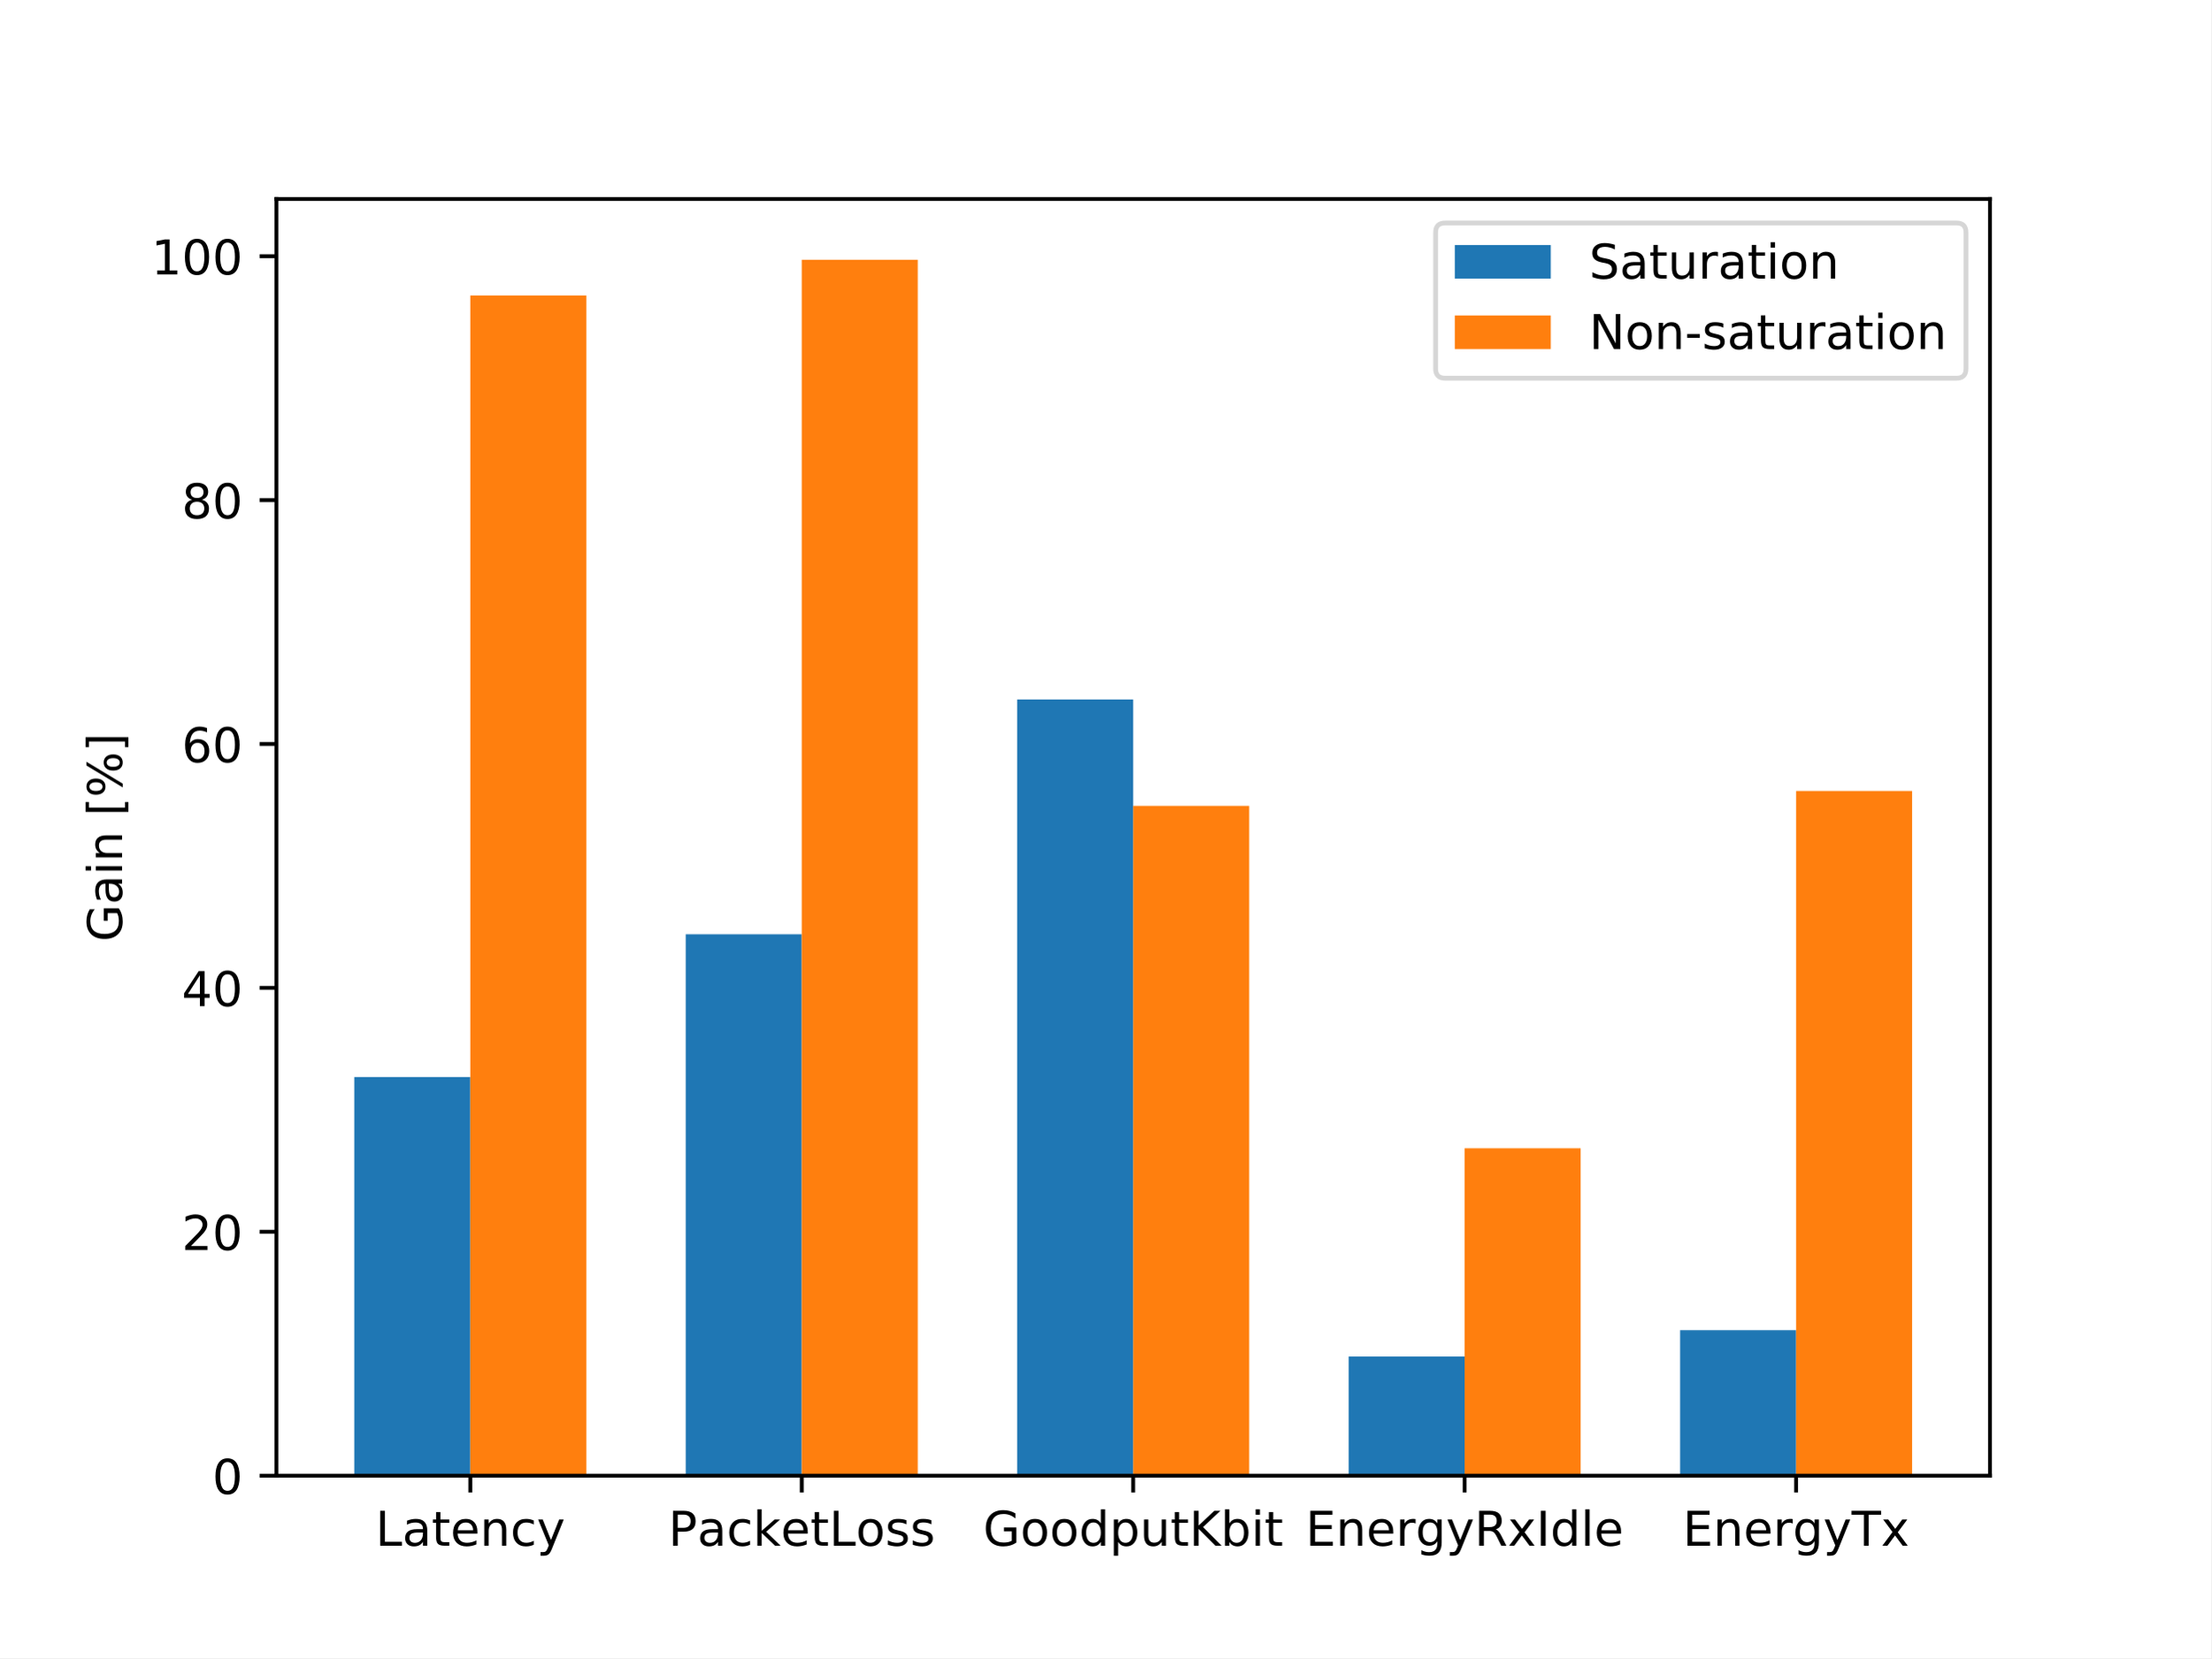
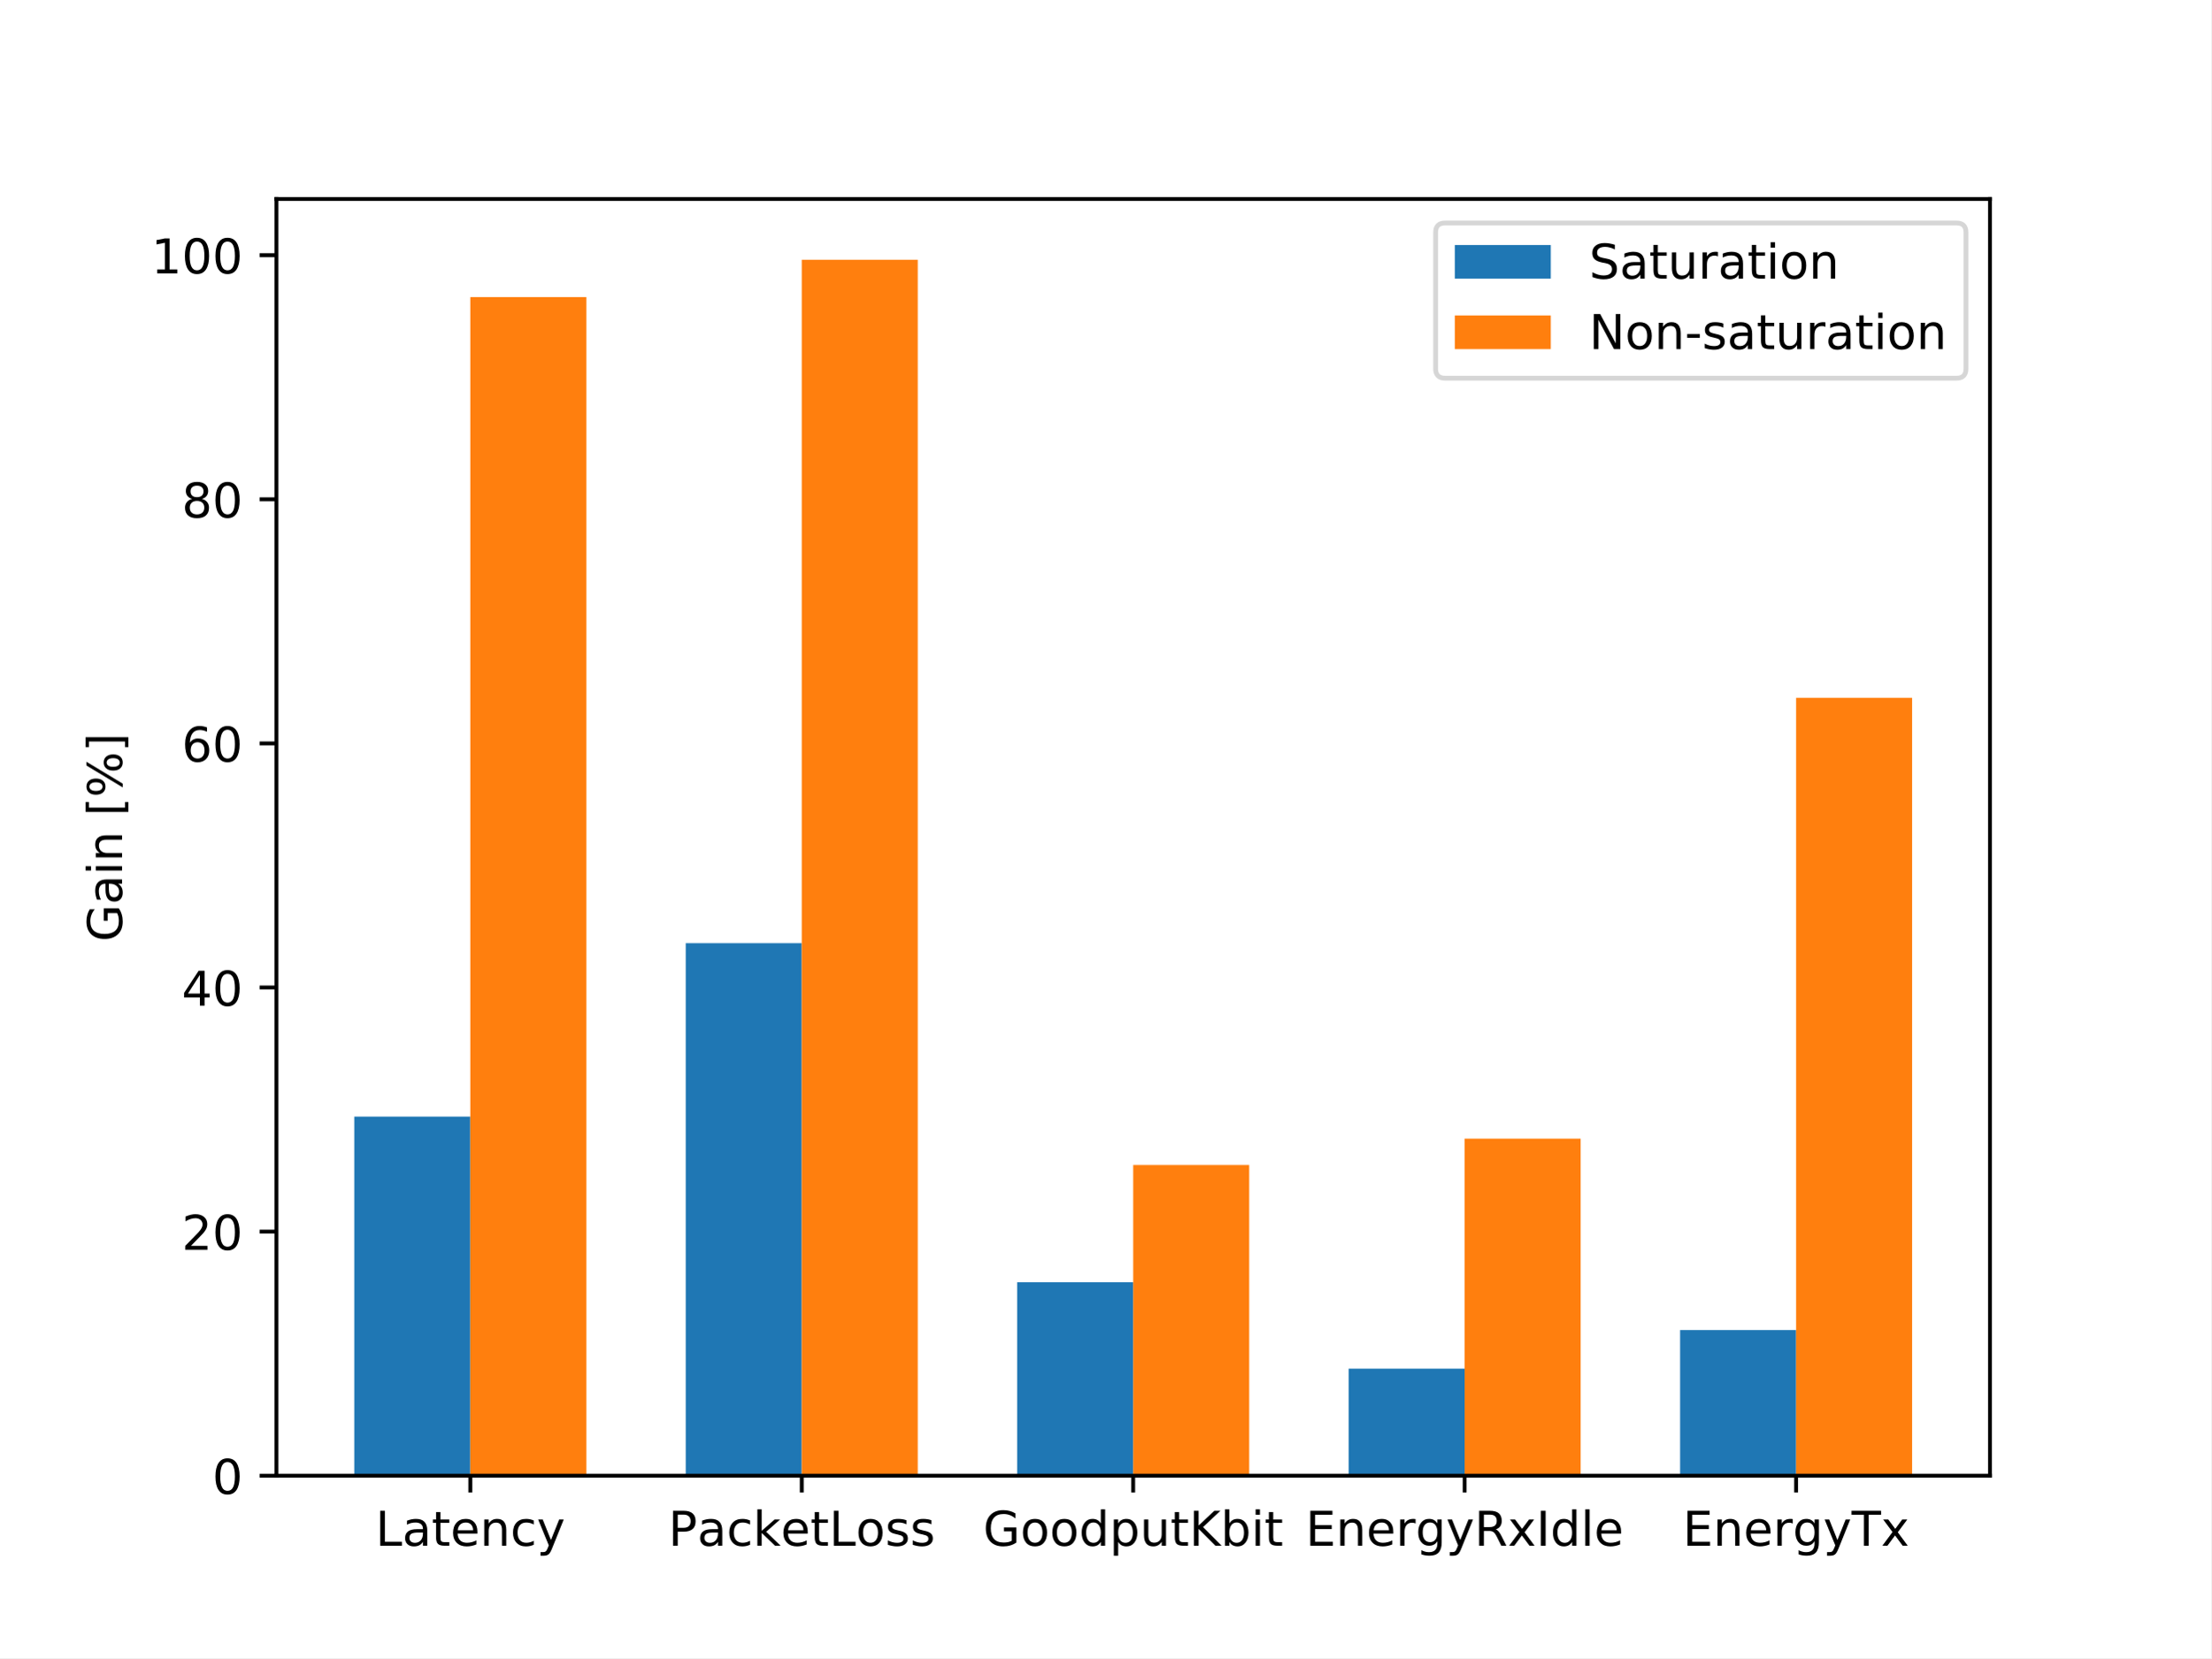
<svg xmlns="http://www.w3.org/2000/svg" xmlns:xlink="http://www.w3.org/1999/xlink" height="345.6pt" version="1.1" viewBox="0 0 460.8 345.6" width="460.8pt">
  <defs>
    <style type="text/css">
*{stroke-linecap:butt;stroke-linejoin:round;}
  </style>
  </defs>
  <g id="figure_1">
    <g id="patch_1">
      <path d="M 0 345.6  L 460.8 345.6  L 460.8 0  L 0 0  z " style="fill:#ffffff;" />
    </g>
    <g id="axes_1">
      <g id="patch_2">
        <path d="M 57.6 307.584  L 414.72 307.584  L 414.72 41.472  L 57.6 41.472  z " style="fill:#ffffff;" />
      </g>
      <g id="patch_3">
-         <path clip-path="url(#p1dc8659588)" d="M 73.833 307.584  L 98.009 307.584  L 98.009 224.507  L 73.833 224.507  z " style="fill:#1f77b4;" />
+         <path clip-path="url(#p547102bf6e)" d="M 73.833 307.584  L 98.009 307.584  L 98.009 232.735  L 73.833 232.735  z " style="fill:#1f77b4;" />
      </g>
      <g id="patch_4">
-         <path clip-path="url(#p1dc8659588)" d="M 142.908 307.584  L 167.085 307.584  L 167.085 194.732  L 142.908 194.732  z " style="fill:#1f77b4;" />
+         <path clip-path="url(#p547102bf6e)" d="M 142.908 307.584  L 167.085 307.584  L 167.085 196.586  L 142.908 196.586  z " style="fill:#1f77b4;" />
      </g>
      <g id="patch_5">
-         <path clip-path="url(#p1dc8659588)" d="M 211.984 307.584  L 236.16 307.584  L 236.16 145.801  L 211.984 145.801  z " style="fill:#1f77b4;" />
+         <path clip-path="url(#p547102bf6e)" d="M 211.984 307.584  L 236.16 307.584  L 236.16 267.262  L 211.984 267.262  z " style="fill:#1f77b4;" />
      </g>
      <g id="patch_6">
-         <path clip-path="url(#p1dc8659588)" d="M 281.059 307.584  L 305.235 307.584  L 305.235 282.751  L 281.059 282.751  z " style="fill:#1f77b4;" />
+         <path clip-path="url(#p547102bf6e)" d="M 281.059 307.584  L 305.235 307.584  L 305.235 285.266  L 281.059 285.266  z " style="fill:#1f77b4;" />
      </g>
      <g id="patch_7">
-         <path clip-path="url(#p1dc8659588)" d="M 350.134 307.584  L 374.311 307.584  L 374.311 277.25  L 350.134 277.25  z " style="fill:#1f77b4;" />
+         <path clip-path="url(#p547102bf6e)" d="M 350.134 307.584  L 374.311 307.584  L 374.311 277.225  L 350.134 277.225  z " style="fill:#1f77b4;" />
      </g>
      <g id="patch_8">
-         <path clip-path="url(#p1dc8659588)" d="M 98.009 307.584  L 122.186 307.584  L 122.186 61.588  L 98.009 61.588  z " style="fill:#ff7f0e;" />
+         <path clip-path="url(#p547102bf6e)" d="M 98.009 307.584  L 122.186 307.584  L 122.186 61.915  L 98.009 61.915  z " style="fill:#ff7f0e;" />
      </g>
      <g id="patch_9">
-         <path clip-path="url(#p1dc8659588)" d="M 167.085 307.584  L 191.261 307.584  L 191.261 54.144  L 167.085 54.144  z " style="fill:#ff7f0e;" />
+         <path clip-path="url(#p547102bf6e)" d="M 167.085 307.584  L 191.261 307.584  L 191.261 54.144  L 167.085 54.144  z " style="fill:#ff7f0e;" />
      </g>
      <g id="patch_10">
-         <path clip-path="url(#p1dc8659588)" d="M 236.16 307.584  L 260.336 307.584  L 260.336 167.975  L 236.16 167.975  z " style="fill:#ff7f0e;" />
+         <path clip-path="url(#p547102bf6e)" d="M 236.16 307.584  L 260.336 307.584  L 260.336 242.823  L 236.16 242.823  z " style="fill:#ff7f0e;" />
      </g>
      <g id="patch_11">
-         <path clip-path="url(#p1dc8659588)" d="M 305.235 307.584  L 329.412 307.584  L 329.412 239.332  L 305.235 239.332  z " style="fill:#ff7f0e;" />
+         <path clip-path="url(#p547102bf6e)" d="M 305.235 307.584  L 329.412 307.584  L 329.412 237.33  L 305.235 237.33  z " style="fill:#ff7f0e;" />
      </g>
      <g id="patch_12">
-         <path clip-path="url(#p1dc8659588)" d="M 374.311 307.584  L 398.487 307.584  L 398.487 164.862  L 374.311 164.862  z " style="fill:#ff7f0e;" />
+         <path clip-path="url(#p547102bf6e)" d="M 374.311 307.584  L 398.487 307.584  L 398.487 145.459  L 374.311 145.459  z " style="fill:#ff7f0e;" />
      </g>
      <g id="matplotlib.axis_1">
        <g id="xtick_1">
          <g id="line2d_1">
            <defs>
-               <path d="M 0 0  L 0 3.5  " id="mc14fb86639" style="stroke:#000000;stroke-width:0.8;" />
-             </defs>
-             <g>
-               <use style="stroke:#000000;stroke-width:0.8;" x="98.009" xlink:href="#mc14fb86639" y="307.584" />
+               <path d="M 0 0  L 0 3.5  " id="mac95b44553" style="stroke:#000000;stroke-width:0.8;" />
+             </defs>
+             <g>
+               <use style="stroke:#000000;stroke-width:0.8;" x="98.009" xlink:href="#mac95b44553" y="307.584" />
            </g>
          </g>
          <g id="text_1">
            <defs>
              <path d="M 9.812 72.906  L 19.672 72.906  L 19.672 8.297  L 55.172 8.297  L 55.172 0  L 9.812 0  z " id="DejaVuSans-76" />
              <path d="M 34.281 27.484  Q 23.391 27.484 19.188 25  Q 14.984 22.516 14.984 16.5  Q 14.984 11.719 18.141 8.906  Q 21.297 6.109 26.703 6.109  Q 34.188 6.109 38.703 11.406  Q 43.219 16.703 43.219 25.484  L 43.219 27.484  z M 52.203 31.203  L 52.203 0  L 43.219 0  L 43.219 8.297  Q 40.141 3.328 35.547 0.953  Q 30.953 -1.422 24.312 -1.422  Q 15.922 -1.422 10.953 3.297  Q 6 8.016 6 15.922  Q 6 25.141 12.172 29.828  Q 18.359 34.516 30.609 34.516  L 43.219 34.516  L 43.219 35.406  Q 43.219 41.609 39.141 45  Q 35.062 48.391 27.688 48.391  Q 23 48.391 18.547 47.266  Q 14.109 46.141 10.016 43.891  L 10.016 52.203  Q 14.938 54.109 19.578 55.047  Q 24.219 56 28.609 56  Q 40.484 56 46.344 49.844  Q 52.203 43.703 52.203 31.203  z " id="DejaVuSans-97" />
              <path d="M 18.312 70.219  L 18.312 54.688  L 36.812 54.688  L 36.812 47.703  L 18.312 47.703  L 18.312 18.016  Q 18.312 11.328 20.141 9.422  Q 21.969 7.516 27.594 7.516  L 36.812 7.516  L 36.812 0  L 27.594 0  Q 17.188 0 13.234 3.875  Q 9.281 7.766 9.281 18.016  L 9.281 47.703  L 2.688 47.703  L 2.688 54.688  L 9.281 54.688  L 9.281 70.219  z " id="DejaVuSans-116" />
              <path d="M 56.203 29.594  L 56.203 25.203  L 14.891 25.203  Q 15.484 15.922 20.484 11.062  Q 25.484 6.203 34.422 6.203  Q 39.594 6.203 44.453 7.469  Q 49.312 8.734 54.109 11.281  L 54.109 2.781  Q 49.266 0.734 44.188 -0.344  Q 39.109 -1.422 33.891 -1.422  Q 20.797 -1.422 13.156 6.188  Q 5.516 13.812 5.516 26.812  Q 5.516 40.234 12.766 48.109  Q 20.016 56 32.328 56  Q 43.359 56 49.781 48.891  Q 56.203 41.797 56.203 29.594  z M 47.219 32.234  Q 47.125 39.594 43.094 43.984  Q 39.062 48.391 32.422 48.391  Q 24.906 48.391 20.391 44.141  Q 15.875 39.891 15.188 32.172  z " id="DejaVuSans-101" />
              <path d="M 54.891 33.016  L 54.891 0  L 45.906 0  L 45.906 32.719  Q 45.906 40.484 42.875 44.328  Q 39.844 48.188 33.797 48.188  Q 26.516 48.188 22.312 43.547  Q 18.109 38.922 18.109 30.906  L 18.109 0  L 9.078 0  L 9.078 54.688  L 18.109 54.688  L 18.109 46.188  Q 21.344 51.125 25.703 53.562  Q 30.078 56 35.797 56  Q 45.219 56 50.047 50.172  Q 54.891 44.344 54.891 33.016  z " id="DejaVuSans-110" />
              <path d="M 48.781 52.594  L 48.781 44.188  Q 44.969 46.297 41.141 47.344  Q 37.312 48.391 33.406 48.391  Q 24.656 48.391 19.812 42.844  Q 14.984 37.312 14.984 27.297  Q 14.984 17.281 19.812 11.734  Q 24.656 6.203 33.406 6.203  Q 37.312 6.203 41.141 7.25  Q 44.969 8.297 48.781 10.406  L 48.781 2.094  Q 45.016 0.344 40.984 -0.531  Q 36.969 -1.422 32.422 -1.422  Q 20.062 -1.422 12.781 6.344  Q 5.516 14.109 5.516 27.297  Q 5.516 40.672 12.859 48.328  Q 20.219 56 33.016 56  Q 37.156 56 41.109 55.141  Q 45.062 54.297 48.781 52.594  z " id="DejaVuSans-99" />
              <path d="M 32.172 -5.078  Q 28.375 -14.844 24.75 -17.812  Q 21.141 -20.797 15.094 -20.797  L 7.906 -20.797  L 7.906 -13.281  L 13.188 -13.281  Q 16.891 -13.281 18.938 -11.516  Q 21 -9.766 23.484 -3.219  L 25.094 0.875  L 2.984 54.688  L 12.5 54.688  L 29.594 11.922  L 46.688 54.688  L 56.203 54.688  z " id="DejaVuSans-121" />
            </defs>
            <g transform="translate(78.24507 322.1824)scale(0.1 -0.1)">
              <use xlink:href="#DejaVuSans-76" />
              <use x="55.713" xlink:href="#DejaVuSans-97" />
              <use x="116.992" xlink:href="#DejaVuSans-116" />
              <use x="156.201" xlink:href="#DejaVuSans-101" />
              <use x="217.725" xlink:href="#DejaVuSans-110" />
              <use x="281.104" xlink:href="#DejaVuSans-99" />
              <use x="336.084" xlink:href="#DejaVuSans-121" />
            </g>
          </g>
        </g>
        <g id="xtick_2">
          <g id="line2d_2">
            <g>
-               <use style="stroke:#000000;stroke-width:0.8;" x="167.085" xlink:href="#mc14fb86639" y="307.584" />
+               <use style="stroke:#000000;stroke-width:0.8;" x="167.085" xlink:href="#mac95b44553" y="307.584" />
            </g>
          </g>
          <g id="text_2">
            <defs>
              <path d="M 19.672 64.797  L 19.672 37.406  L 32.078 37.406  Q 38.969 37.406 42.719 40.969  Q 46.484 44.531 46.484 51.125  Q 46.484 57.672 42.719 61.234  Q 38.969 64.797 32.078 64.797  z M 9.812 72.906  L 32.078 72.906  Q 44.344 72.906 50.609 67.359  Q 56.891 61.812 56.891 51.125  Q 56.891 40.328 50.609 34.812  Q 44.344 29.297 32.078 29.297  L 19.672 29.297  L 19.672 0  L 9.812 0  z " id="DejaVuSans-80" />
              <path d="M 9.078 75.984  L 18.109 75.984  L 18.109 31.109  L 44.922 54.688  L 56.391 54.688  L 27.391 29.109  L 57.625 0  L 45.906 0  L 18.109 26.703  L 18.109 0  L 9.078 0  z " id="DejaVuSans-107" />
              <path d="M 30.609 48.391  Q 23.391 48.391 19.188 42.75  Q 14.984 37.109 14.984 27.297  Q 14.984 17.484 19.156 11.844  Q 23.344 6.203 30.609 6.203  Q 37.797 6.203 41.984 11.859  Q 46.188 17.531 46.188 27.297  Q 46.188 37.016 41.984 42.703  Q 37.797 48.391 30.609 48.391  z M 30.609 56  Q 42.328 56 49.016 48.375  Q 55.719 40.766 55.719 27.297  Q 55.719 13.875 49.016 6.219  Q 42.328 -1.422 30.609 -1.422  Q 18.844 -1.422 12.172 6.219  Q 5.516 13.875 5.516 27.297  Q 5.516 40.766 12.172 48.375  Q 18.844 56 30.609 56  z " id="DejaVuSans-111" />
              <path d="M 44.281 53.078  L 44.281 44.578  Q 40.484 46.531 36.375 47.5  Q 32.281 48.484 27.875 48.484  Q 21.188 48.484 17.844 46.438  Q 14.5 44.391 14.5 40.281  Q 14.5 37.156 16.891 35.375  Q 19.281 33.594 26.516 31.984  L 29.594 31.297  Q 39.156 29.25 43.188 25.516  Q 47.219 21.781 47.219 15.094  Q 47.219 7.469 41.188 3.016  Q 35.156 -1.422 24.609 -1.422  Q 20.219 -1.422 15.453 -0.562  Q 10.688 0.297 5.422 2  L 5.422 11.281  Q 10.406 8.688 15.234 7.391  Q 20.062 6.109 24.812 6.109  Q 31.156 6.109 34.562 8.281  Q 37.984 10.453 37.984 14.406  Q 37.984 18.062 35.516 20.016  Q 33.062 21.969 24.703 23.781  L 21.578 24.516  Q 13.234 26.266 9.516 29.906  Q 5.812 33.547 5.812 39.891  Q 5.812 47.609 11.281 51.797  Q 16.75 56 26.812 56  Q 31.781 56 36.172 55.266  Q 40.578 54.547 44.281 53.078  z " id="DejaVuSans-115" />
            </defs>
            <g transform="translate(139.276 322.1824)scale(0.1 -0.1)">
              <use xlink:href="#DejaVuSans-80" />
              <use x="60.24" xlink:href="#DejaVuSans-97" />
              <use x="121.52" xlink:href="#DejaVuSans-99" />
              <use x="176.5" xlink:href="#DejaVuSans-107" />
              <use x="234.363" xlink:href="#DejaVuSans-101" />
              <use x="295.887" xlink:href="#DejaVuSans-116" />
              <use x="335.096" xlink:href="#DejaVuSans-76" />
              <use x="390.793" xlink:href="#DejaVuSans-111" />
              <use x="451.975" xlink:href="#DejaVuSans-115" />
              <use x="504.074" xlink:href="#DejaVuSans-115" />
            </g>
          </g>
        </g>
        <g id="xtick_3">
          <g id="line2d_3">
            <g>
-               <use style="stroke:#000000;stroke-width:0.8;" x="236.16" xlink:href="#mc14fb86639" y="307.584" />
+               <use style="stroke:#000000;stroke-width:0.8;" x="236.16" xlink:href="#mac95b44553" y="307.584" />
            </g>
          </g>
          <g id="text_3">
            <defs>
              <path d="M 59.516 10.406  L 59.516 29.984  L 43.406 29.984  L 43.406 38.094  L 69.281 38.094  L 69.281 6.781  Q 63.578 2.734 56.688 0.656  Q 49.812 -1.422 42 -1.422  Q 24.906 -1.422 15.25 8.562  Q 5.609 18.562 5.609 36.375  Q 5.609 54.25 15.25 64.234  Q 24.906 74.219 42 74.219  Q 49.125 74.219 55.547 72.453  Q 61.969 70.703 67.391 67.281  L 67.391 56.781  Q 61.922 61.422 55.766 63.766  Q 49.609 66.109 42.828 66.109  Q 29.438 66.109 22.719 58.641  Q 16.016 51.172 16.016 36.375  Q 16.016 21.625 22.719 14.156  Q 29.438 6.688 42.828 6.688  Q 48.047 6.688 52.141 7.594  Q 56.25 8.5 59.516 10.406  z " id="DejaVuSans-71" />
              <path d="M 45.406 46.391  L 45.406 75.984  L 54.391 75.984  L 54.391 0  L 45.406 0  L 45.406 8.203  Q 42.578 3.328 38.25 0.953  Q 33.938 -1.422 27.875 -1.422  Q 17.969 -1.422 11.734 6.484  Q 5.516 14.406 5.516 27.297  Q 5.516 40.188 11.734 48.094  Q 17.969 56 27.875 56  Q 33.938 56 38.25 53.625  Q 42.578 51.266 45.406 46.391  z M 14.797 27.297  Q 14.797 17.391 18.875 11.75  Q 22.953 6.109 30.078 6.109  Q 37.203 6.109 41.297 11.75  Q 45.406 17.391 45.406 27.297  Q 45.406 37.203 41.297 42.844  Q 37.203 48.484 30.078 48.484  Q 22.953 48.484 18.875 42.844  Q 14.797 37.203 14.797 27.297  z " id="DejaVuSans-100" />
              <path d="M 18.109 8.203  L 18.109 -20.797  L 9.078 -20.797  L 9.078 54.688  L 18.109 54.688  L 18.109 46.391  Q 20.953 51.266 25.266 53.625  Q 29.594 56 35.594 56  Q 45.562 56 51.781 48.094  Q 58.016 40.188 58.016 27.297  Q 58.016 14.406 51.781 6.484  Q 45.562 -1.422 35.594 -1.422  Q 29.594 -1.422 25.266 0.953  Q 20.953 3.328 18.109 8.203  z M 48.688 27.297  Q 48.688 37.203 44.609 42.844  Q 40.531 48.484 33.406 48.484  Q 26.266 48.484 22.188 42.844  Q 18.109 37.203 18.109 27.297  Q 18.109 17.391 22.188 11.75  Q 26.266 6.109 33.406 6.109  Q 40.531 6.109 44.609 11.75  Q 48.688 17.391 48.688 27.297  z " id="DejaVuSans-112" />
              <path d="M 8.5 21.578  L 8.5 54.688  L 17.484 54.688  L 17.484 21.922  Q 17.484 14.156 20.5 10.266  Q 23.531 6.391 29.594 6.391  Q 36.859 6.391 41.078 11.031  Q 45.312 15.672 45.312 23.688  L 45.312 54.688  L 54.297 54.688  L 54.297 0  L 45.312 0  L 45.312 8.406  Q 42.047 3.422 37.719 1  Q 33.406 -1.422 27.688 -1.422  Q 18.266 -1.422 13.375 4.438  Q 8.5 10.297 8.5 21.578  z M 31.109 56  z " id="DejaVuSans-117" />
              <path d="M 9.812 72.906  L 19.672 72.906  L 19.672 42.094  L 52.391 72.906  L 65.094 72.906  L 28.906 38.922  L 67.672 0  L 54.688 0  L 19.672 35.109  L 19.672 0  L 9.812 0  z " id="DejaVuSans-75" />
              <path d="M 48.688 27.297  Q 48.688 37.203 44.609 42.844  Q 40.531 48.484 33.406 48.484  Q 26.266 48.484 22.188 42.844  Q 18.109 37.203 18.109 27.297  Q 18.109 17.391 22.188 11.75  Q 26.266 6.109 33.406 6.109  Q 40.531 6.109 44.609 11.75  Q 48.688 17.391 48.688 27.297  z M 18.109 46.391  Q 20.953 51.266 25.266 53.625  Q 29.594 56 35.594 56  Q 45.562 56 51.781 48.094  Q 58.016 40.188 58.016 27.297  Q 58.016 14.406 51.781 6.484  Q 45.562 -1.422 35.594 -1.422  Q 29.594 -1.422 25.266 0.953  Q 20.953 3.328 18.109 8.203  L 18.109 0  L 9.078 0  L 9.078 75.984  L 18.109 75.984  z " id="DejaVuSans-98" />
              <path d="M 9.422 54.688  L 18.406 54.688  L 18.406 0  L 9.422 0  z M 9.422 75.984  L 18.406 75.984  L 18.406 64.594  L 9.422 64.594  z " id="DejaVuSans-105" />
            </defs>
            <g transform="translate(204.8873 322.1824)scale(0.1 -0.1)">
              <use xlink:href="#DejaVuSans-71" />
              <use x="77.49" xlink:href="#DejaVuSans-111" />
              <use x="138.672" xlink:href="#DejaVuSans-111" />
              <use x="199.854" xlink:href="#DejaVuSans-100" />
              <use x="263.33" xlink:href="#DejaVuSans-112" />
              <use x="326.807" xlink:href="#DejaVuSans-117" />
              <use x="390.186" xlink:href="#DejaVuSans-116" />
              <use x="429.395" xlink:href="#DejaVuSans-75" />
              <use x="494.971" xlink:href="#DejaVuSans-98" />
              <use x="558.447" xlink:href="#DejaVuSans-105" />
              <use x="586.23" xlink:href="#DejaVuSans-116" />
            </g>
          </g>
        </g>
        <g id="xtick_4">
          <g id="line2d_4">
            <g>
-               <use style="stroke:#000000;stroke-width:0.8;" x="305.235" xlink:href="#mc14fb86639" y="307.584" />
+               <use style="stroke:#000000;stroke-width:0.8;" x="305.235" xlink:href="#mac95b44553" y="307.584" />
            </g>
          </g>
          <g id="text_4">
            <defs>
              <path d="M 9.812 72.906  L 55.906 72.906  L 55.906 64.594  L 19.672 64.594  L 19.672 43.016  L 54.391 43.016  L 54.391 34.719  L 19.672 34.719  L 19.672 8.297  L 56.781 8.297  L 56.781 0  L 9.812 0  z " id="DejaVuSans-69" />
              <path d="M 41.109 46.297  Q 39.594 47.172 37.812 47.578  Q 36.031 48 33.891 48  Q 26.266 48 22.188 43.047  Q 18.109 38.094 18.109 28.812  L 18.109 0  L 9.078 0  L 9.078 54.688  L 18.109 54.688  L 18.109 46.188  Q 20.953 51.172 25.484 53.578  Q 30.031 56 36.531 56  Q 37.453 56 38.578 55.875  Q 39.703 55.766 41.062 55.516  z " id="DejaVuSans-114" />
              <path d="M 45.406 27.984  Q 45.406 37.75 41.375 43.109  Q 37.359 48.484 30.078 48.484  Q 22.859 48.484 18.828 43.109  Q 14.797 37.75 14.797 27.984  Q 14.797 18.266 18.828 12.891  Q 22.859 7.516 30.078 7.516  Q 37.359 7.516 41.375 12.891  Q 45.406 18.266 45.406 27.984  z M 54.391 6.781  Q 54.391 -7.172 48.188 -13.984  Q 42 -20.797 29.203 -20.797  Q 24.469 -20.797 20.266 -20.094  Q 16.062 -19.391 12.109 -17.922  L 12.109 -9.188  Q 16.062 -11.328 19.922 -12.344  Q 23.781 -13.375 27.781 -13.375  Q 36.625 -13.375 41.016 -8.766  Q 45.406 -4.156 45.406 5.172  L 45.406 9.625  Q 42.625 4.781 38.281 2.391  Q 33.938 0 27.875 0  Q 17.828 0 11.672 7.656  Q 5.516 15.328 5.516 27.984  Q 5.516 40.672 11.672 48.328  Q 17.828 56 27.875 56  Q 33.938 56 38.281 53.609  Q 42.625 51.219 45.406 46.391  L 45.406 54.688  L 54.391 54.688  z " id="DejaVuSans-103" />
              <path d="M 44.391 34.188  Q 47.562 33.109 50.562 29.594  Q 53.562 26.078 56.594 19.922  L 66.609 0  L 56 0  L 46.688 18.703  Q 43.062 26.031 39.672 28.422  Q 36.281 30.812 30.422 30.812  L 19.672 30.812  L 19.672 0  L 9.812 0  L 9.812 72.906  L 32.078 72.906  Q 44.578 72.906 50.734 67.672  Q 56.891 62.453 56.891 51.906  Q 56.891 45.016 53.688 40.469  Q 50.484 35.938 44.391 34.188  z M 19.672 64.797  L 19.672 38.922  L 32.078 38.922  Q 39.203 38.922 42.844 42.219  Q 46.484 45.516 46.484 51.906  Q 46.484 58.297 42.844 61.547  Q 39.203 64.797 32.078 64.797  z " id="DejaVuSans-82" />
              <path d="M 54.891 54.688  L 35.109 28.078  L 55.906 0  L 45.312 0  L 29.391 21.484  L 13.484 0  L 2.875 0  L 24.125 28.609  L 4.688 54.688  L 15.281 54.688  L 29.781 35.203  L 44.281 54.688  z " id="DejaVuSans-120" />
              <path d="M 9.812 72.906  L 19.672 72.906  L 19.672 0  L 9.812 0  z " id="DejaVuSans-73" />
              <path d="M 9.422 75.984  L 18.406 75.984  L 18.406 0  L 9.422 0  z " id="DejaVuSans-108" />
            </defs>
            <g transform="translate(272.094 322.1824)scale(0.1 -0.1)">
              <use xlink:href="#DejaVuSans-69" />
              <use x="63.184" xlink:href="#DejaVuSans-110" />
              <use x="126.562" xlink:href="#DejaVuSans-101" />
              <use x="188.086" xlink:href="#DejaVuSans-114" />
              <use x="229.184" xlink:href="#DejaVuSans-103" />
              <use x="292.66" xlink:href="#DejaVuSans-121" />
              <use x="351.84" xlink:href="#DejaVuSans-82" />
              <use x="421.322" xlink:href="#DejaVuSans-120" />
              <use x="480.502" xlink:href="#DejaVuSans-73" />
              <use x="509.994" xlink:href="#DejaVuSans-100" />
              <use x="573.471" xlink:href="#DejaVuSans-108" />
              <use x="601.254" xlink:href="#DejaVuSans-101" />
            </g>
          </g>
        </g>
        <g id="xtick_5">
          <g id="line2d_5">
            <g>
-               <use style="stroke:#000000;stroke-width:0.8;" x="374.311" xlink:href="#mc14fb86639" y="307.584" />
+               <use style="stroke:#000000;stroke-width:0.8;" x="374.311" xlink:href="#mac95b44553" y="307.584" />
            </g>
          </g>
          <g id="text_5">
            <defs>
              <path d="M -0.297 72.906  L 61.375 72.906  L 61.375 64.594  L 35.5 64.594  L 35.5 0  L 25.594 0  L 25.594 64.594  L -0.297 64.594  z " id="DejaVuSans-84" />
            </defs>
            <g transform="translate(350.7046 322.1824)scale(0.1 -0.1)">
              <use xlink:href="#DejaVuSans-69" />
              <use x="63.184" xlink:href="#DejaVuSans-110" />
              <use x="126.562" xlink:href="#DejaVuSans-101" />
              <use x="188.086" xlink:href="#DejaVuSans-114" />
              <use x="229.184" xlink:href="#DejaVuSans-103" />
              <use x="292.66" xlink:href="#DejaVuSans-121" />
              <use x="351.84" xlink:href="#DejaVuSans-84" />
              <use x="412.924" xlink:href="#DejaVuSans-120" />
            </g>
          </g>
        </g>
      </g>
      <g id="matplotlib.axis_2">
        <g id="ytick_1">
          <g id="line2d_6">
            <defs>
-               <path d="M 0 0  L -3.5 0  " id="m268131cc49" style="stroke:#000000;stroke-width:0.8;" />
-             </defs>
-             <g>
-               <use style="stroke:#000000;stroke-width:0.8;" x="57.6" xlink:href="#m268131cc49" y="307.584" />
+               <path d="M 0 0  L -3.5 0  " id="mebb42d1252" style="stroke:#000000;stroke-width:0.8;" />
+             </defs>
+             <g>
+               <use style="stroke:#000000;stroke-width:0.8;" x="57.6" xlink:href="#mebb42d1252" y="307.584" />
            </g>
          </g>
          <g id="text_6">
            <defs>
              <path d="M 31.781 66.406  Q 24.172 66.406 20.328 58.906  Q 16.5 51.422 16.5 36.375  Q 16.5 21.391 20.328 13.891  Q 24.172 6.391 31.781 6.391  Q 39.453 6.391 43.281 13.891  Q 47.125 21.391 47.125 36.375  Q 47.125 51.422 43.281 58.906  Q 39.453 66.406 31.781 66.406  z M 31.781 74.219  Q 44.047 74.219 50.516 64.516  Q 56.984 54.828 56.984 36.375  Q 56.984 17.969 50.516 8.266  Q 44.047 -1.422 31.781 -1.422  Q 19.531 -1.422 13.062 8.266  Q 6.594 17.969 6.594 36.375  Q 6.594 54.828 13.062 64.516  Q 19.531 74.219 31.781 74.219  z " id="DejaVuSans-48" />
            </defs>
            <g transform="translate(44.2375 311.3832)scale(0.1 -0.1)">
              <use xlink:href="#DejaVuSans-48" />
            </g>
          </g>
        </g>
        <g id="ytick_2">
          <g id="line2d_7">
            <g>
-               <use style="stroke:#000000;stroke-width:0.8;" x="57.6" xlink:href="#m268131cc49" y="256.746" />
+               <use style="stroke:#000000;stroke-width:0.8;" x="57.6" xlink:href="#mebb42d1252" y="256.704" />
            </g>
          </g>
          <g id="text_7">
            <defs>
              <path d="M 19.188 8.297  L 53.609 8.297  L 53.609 0  L 7.328 0  L 7.328 8.297  Q 12.938 14.109 22.625 23.891  Q 32.328 33.688 34.812 36.531  Q 39.547 41.844 41.422 45.531  Q 43.312 49.219 43.312 52.781  Q 43.312 58.594 39.234 62.25  Q 35.156 65.922 28.609 65.922  Q 23.969 65.922 18.812 64.312  Q 13.672 62.703 7.812 59.422  L 7.812 69.391  Q 13.766 71.781 18.938 73  Q 24.125 74.219 28.422 74.219  Q 39.75 74.219 46.484 68.547  Q 53.219 62.891 53.219 53.422  Q 53.219 48.922 51.531 44.891  Q 49.859 40.875 45.406 35.406  Q 44.188 33.984 37.641 27.219  Q 31.109 20.453 19.188 8.297  z " id="DejaVuSans-50" />
            </defs>
-             <g transform="translate(37.875 260.5453)scale(0.1 -0.1)">
+             <g transform="translate(37.875 260.5029)scale(0.1 -0.1)">
              <use xlink:href="#DejaVuSans-50" />
              <use x="63.623" xlink:href="#DejaVuSans-48" />
            </g>
          </g>
        </g>
        <g id="ytick_3">
          <g id="line2d_8">
            <g>
-               <use style="stroke:#000000;stroke-width:0.8;" x="57.6" xlink:href="#m268131cc49" y="205.908" />
+               <use style="stroke:#000000;stroke-width:0.8;" x="57.6" xlink:href="#mebb42d1252" y="205.823" />
            </g>
          </g>
          <g id="text_8">
            <defs>
              <path d="M 37.797 64.312  L 12.891 25.391  L 37.797 25.391  z M 35.203 72.906  L 47.609 72.906  L 47.609 25.391  L 58.016 25.391  L 58.016 17.188  L 47.609 17.188  L 47.609 0  L 37.797 0  L 37.797 17.188  L 4.891 17.188  L 4.891 26.703  z " id="DejaVuSans-52" />
            </defs>
-             <g transform="translate(37.875 209.7074)scale(0.1 -0.1)">
+             <g transform="translate(37.875 209.6226)scale(0.1 -0.1)">
              <use xlink:href="#DejaVuSans-52" />
              <use x="63.623" xlink:href="#DejaVuSans-48" />
            </g>
          </g>
        </g>
        <g id="ytick_4">
          <g id="line2d_9">
            <g>
-               <use style="stroke:#000000;stroke-width:0.8;" x="57.6" xlink:href="#m268131cc49" y="155.07" />
+               <use style="stroke:#000000;stroke-width:0.8;" x="57.6" xlink:href="#mebb42d1252" y="154.943" />
            </g>
          </g>
          <g id="text_9">
            <defs>
              <path d="M 33.016 40.375  Q 26.375 40.375 22.484 35.828  Q 18.609 31.297 18.609 23.391  Q 18.609 15.531 22.484 10.953  Q 26.375 6.391 33.016 6.391  Q 39.656 6.391 43.531 10.953  Q 47.406 15.531 47.406 23.391  Q 47.406 31.297 43.531 35.828  Q 39.656 40.375 33.016 40.375  z M 52.594 71.297  L 52.594 62.312  Q 48.875 64.062 45.094 64.984  Q 41.312 65.922 37.594 65.922  Q 27.828 65.922 22.672 59.328  Q 17.531 52.734 16.797 39.406  Q 19.672 43.656 24.016 45.922  Q 28.375 48.188 33.594 48.188  Q 44.578 48.188 50.953 41.516  Q 57.328 34.859 57.328 23.391  Q 57.328 12.156 50.688 5.359  Q 44.047 -1.422 33.016 -1.422  Q 20.359 -1.422 13.672 8.266  Q 6.984 17.969 6.984 36.375  Q 6.984 53.656 15.188 63.938  Q 23.391 74.219 37.203 74.219  Q 40.922 74.219 44.703 73.484  Q 48.484 72.75 52.594 71.297  z " id="DejaVuSans-54" />
            </defs>
-             <g transform="translate(37.875 158.8694)scale(0.1 -0.1)">
+             <g transform="translate(37.875 158.7423)scale(0.1 -0.1)">
              <use xlink:href="#DejaVuSans-54" />
              <use x="63.623" xlink:href="#DejaVuSans-48" />
            </g>
          </g>
        </g>
        <g id="ytick_5">
          <g id="line2d_10">
            <g>
-               <use style="stroke:#000000;stroke-width:0.8;" x="57.6" xlink:href="#m268131cc49" y="104.232" />
+               <use style="stroke:#000000;stroke-width:0.8;" x="57.6" xlink:href="#mebb42d1252" y="104.063" />
            </g>
          </g>
          <g id="text_10">
            <defs>
              <path d="M 31.781 34.625  Q 24.75 34.625 20.719 30.859  Q 16.703 27.094 16.703 20.516  Q 16.703 13.922 20.719 10.156  Q 24.75 6.391 31.781 6.391  Q 38.812 6.391 42.859 10.172  Q 46.922 13.969 46.922 20.516  Q 46.922 27.094 42.891 30.859  Q 38.875 34.625 31.781 34.625  z M 21.922 38.812  Q 15.578 40.375 12.031 44.719  Q 8.5 49.078 8.5 55.328  Q 8.5 64.062 14.719 69.141  Q 20.953 74.219 31.781 74.219  Q 42.672 74.219 48.875 69.141  Q 55.078 64.062 55.078 55.328  Q 55.078 49.078 51.531 44.719  Q 48 40.375 41.703 38.812  Q 48.828 37.156 52.797 32.312  Q 56.781 27.484 56.781 20.516  Q 56.781 9.906 50.312 4.234  Q 43.844 -1.422 31.781 -1.422  Q 19.734 -1.422 13.25 4.234  Q 6.781 9.906 6.781 20.516  Q 6.781 27.484 10.781 32.312  Q 14.797 37.156 21.922 38.812  z M 18.312 54.391  Q 18.312 48.734 21.844 45.562  Q 25.391 42.391 31.781 42.391  Q 38.141 42.391 41.719 45.562  Q 45.312 48.734 45.312 54.391  Q 45.312 60.062 41.719 63.234  Q 38.141 66.406 31.781 66.406  Q 25.391 66.406 21.844 63.234  Q 18.312 60.062 18.312 54.391  z " id="DejaVuSans-56" />
            </defs>
-             <g transform="translate(37.875 108.0315)scale(0.1 -0.1)">
+             <g transform="translate(37.875 107.862)scale(0.1 -0.1)">
              <use xlink:href="#DejaVuSans-56" />
              <use x="63.623" xlink:href="#DejaVuSans-48" />
            </g>
          </g>
        </g>
        <g id="ytick_6">
          <g id="line2d_11">
            <g>
-               <use style="stroke:#000000;stroke-width:0.8;" x="57.6" xlink:href="#m268131cc49" y="53.394" />
+               <use style="stroke:#000000;stroke-width:0.8;" x="57.6" xlink:href="#mebb42d1252" y="53.183" />
            </g>
          </g>
          <g id="text_11">
            <defs>
              <path d="M 12.406 8.297  L 28.516 8.297  L 28.516 63.922  L 10.984 60.406  L 10.984 69.391  L 28.422 72.906  L 38.281 72.906  L 38.281 8.297  L 54.391 8.297  L 54.391 0  L 12.406 0  z " id="DejaVuSans-49" />
            </defs>
-             <g transform="translate(31.5125 57.19355)scale(0.1 -0.1)">
+             <g transform="translate(31.5125 56.98173)scale(0.1 -0.1)">
              <use xlink:href="#DejaVuSans-49" />
              <use x="63.623" xlink:href="#DejaVuSans-48" />
              <use x="127.246" xlink:href="#DejaVuSans-48" />
            </g>
          </g>
        </g>
        <g id="text_12">
          <defs>
            <path id="DejaVuSans-32" />
            <path d="M 8.594 75.984  L 29.297 75.984  L 29.297 69  L 17.578 69  L 17.578 -6.203  L 29.297 -6.203  L 29.297 -13.188  L 8.594 -13.188  z " id="DejaVuSans-91" />
            <path d="M 72.703 32.078  Q 68.453 32.078 66.031 28.469  Q 63.625 24.859 63.625 18.406  Q 63.625 12.062 66.031 8.422  Q 68.453 4.781 72.703 4.781  Q 76.859 4.781 79.266 8.422  Q 81.688 12.062 81.688 18.406  Q 81.688 24.812 79.266 28.438  Q 76.859 32.078 72.703 32.078  z M 72.703 38.281  Q 80.422 38.281 84.953 32.906  Q 89.5 27.547 89.5 18.406  Q 89.5 9.281 84.938 3.922  Q 80.375 -1.422 72.703 -1.422  Q 64.891 -1.422 60.344 3.922  Q 55.812 9.281 55.812 18.406  Q 55.812 27.594 60.375 32.938  Q 64.938 38.281 72.703 38.281  z M 22.312 68.016  Q 18.109 68.016 15.688 64.375  Q 13.281 60.75 13.281 54.391  Q 13.281 47.953 15.672 44.328  Q 18.062 40.719 22.312 40.719  Q 26.562 40.719 28.969 44.328  Q 31.391 47.953 31.391 54.391  Q 31.391 60.688 28.953 64.344  Q 26.516 68.016 22.312 68.016  z M 66.406 74.219  L 74.219 74.219  L 28.609 -1.422  L 20.797 -1.422  z M 22.312 74.219  Q 30.031 74.219 34.609 68.875  Q 39.203 63.531 39.203 54.391  Q 39.203 45.172 34.641 39.844  Q 30.078 34.516 22.312 34.516  Q 14.547 34.516 10.031 39.859  Q 5.516 45.219 5.516 54.391  Q 5.516 63.484 10.047 68.844  Q 14.594 74.219 22.312 74.219  z " id="DejaVuSans-37" />
            <path d="M 30.422 75.984  L 30.422 -13.188  L 9.719 -13.188  L 9.719 -6.203  L 21.391 -6.203  L 21.391 69  L 9.719 69  L 9.719 75.984  z " id="DejaVuSans-93" />
          </defs>
          <g transform="translate(25.43281 196.2655)rotate(-90)scale(0.1 -0.1)">
            <use xlink:href="#DejaVuSans-71" />
            <use x="77.49" xlink:href="#DejaVuSans-97" />
            <use x="138.77" xlink:href="#DejaVuSans-105" />
            <use x="166.553" xlink:href="#DejaVuSans-110" />
            <use x="229.932" xlink:href="#DejaVuSans-32" />
            <use x="261.719" xlink:href="#DejaVuSans-91" />
            <use x="300.732" xlink:href="#DejaVuSans-37" />
            <use x="395.752" xlink:href="#DejaVuSans-93" />
          </g>
        </g>
      </g>
      <g id="patch_13">
        <path d="M 57.6 307.584  L 57.6 41.472  " style="fill:none;stroke:#000000;stroke-linecap:square;stroke-linejoin:miter;stroke-width:0.8;" />
      </g>
      <g id="patch_14">
        <path d="M 414.72 307.584  L 414.72 41.472  " style="fill:none;stroke:#000000;stroke-linecap:square;stroke-linejoin:miter;stroke-width:0.8;" />
      </g>
      <g id="patch_15">
        <path d="M 57.6 307.584  L 414.72 307.584  " style="fill:none;stroke:#000000;stroke-linecap:square;stroke-linejoin:miter;stroke-width:0.8;" />
      </g>
      <g id="patch_16">
        <path d="M 57.6 41.472  L 414.72 41.472  " style="fill:none;stroke:#000000;stroke-linecap:square;stroke-linejoin:miter;stroke-width:0.8;" />
      </g>
      <g id="legend_1">
        <g id="patch_17">
          <path d="M 301.186 78.828  L 407.72 78.828  Q 409.72 78.828 409.72 76.828  L 409.72 48.472  Q 409.72 46.472 407.72 46.472  L 301.186 46.472  Q 299.186 46.472 299.186 48.472  L 299.186 76.828  Q 299.186 78.828 301.186 78.828  z " style="fill:#ffffff;opacity:0.8;stroke:#cccccc;stroke-linejoin:miter;" />
        </g>
        <g id="patch_18">
          <path d="M 303.186 58.07  L 323.186 58.07  L 323.186 51.07  L 303.186 51.07  z " style="fill:#1f77b4;" />
        </g>
        <g id="text_13">
          <defs>
            <path d="M 53.516 70.516  L 53.516 60.891  Q 47.906 63.578 42.922 64.891  Q 37.938 66.219 33.297 66.219  Q 25.25 66.219 20.875 63.094  Q 16.5 59.969 16.5 54.203  Q 16.5 49.359 19.406 46.891  Q 22.312 44.438 30.422 42.922  L 36.375 41.703  Q 47.406 39.594 52.656 34.297  Q 57.906 29 57.906 20.125  Q 57.906 9.516 50.797 4.047  Q 43.703 -1.422 29.984 -1.422  Q 24.812 -1.422 18.969 -0.25  Q 13.141 0.922 6.891 3.219  L 6.891 13.375  Q 12.891 10.016 18.656 8.297  Q 24.422 6.594 29.984 6.594  Q 38.422 6.594 43.016 9.906  Q 47.609 13.234 47.609 19.391  Q 47.609 24.75 44.312 27.781  Q 41.016 30.812 33.5 32.328  L 27.484 33.5  Q 16.453 35.688 11.516 40.375  Q 6.594 45.062 6.594 53.422  Q 6.594 63.094 13.406 68.656  Q 20.219 74.219 32.172 74.219  Q 37.312 74.219 42.625 73.281  Q 47.953 72.359 53.516 70.516  z " id="DejaVuSans-83" />
          </defs>
          <g transform="translate(331.1856 58.07044)scale(0.1 -0.1)">
            <use xlink:href="#DejaVuSans-83" />
            <use x="63.477" xlink:href="#DejaVuSans-97" />
            <use x="124.756" xlink:href="#DejaVuSans-116" />
            <use x="163.965" xlink:href="#DejaVuSans-117" />
            <use x="227.344" xlink:href="#DejaVuSans-114" />
            <use x="268.457" xlink:href="#DejaVuSans-97" />
            <use x="329.736" xlink:href="#DejaVuSans-116" />
            <use x="368.945" xlink:href="#DejaVuSans-105" />
            <use x="396.729" xlink:href="#DejaVuSans-111" />
            <use x="457.91" xlink:href="#DejaVuSans-110" />
          </g>
        </g>
        <g id="patch_19">
          <path d="M 303.186 72.749  L 323.186 72.749  L 323.186 65.749  L 303.186 65.749  z " style="fill:#ff7f0e;" />
        </g>
        <g id="text_14">
          <defs>
            <path d="M 9.812 72.906  L 23.094 72.906  L 55.422 11.922  L 55.422 72.906  L 64.984 72.906  L 64.984 0  L 51.703 0  L 19.391 60.984  L 19.391 0  L 9.812 0  z " id="DejaVuSans-78" />
            <path d="M 4.891 31.391  L 31.203 31.391  L 31.203 23.391  L 4.891 23.391  z " id="DejaVuSans-45" />
          </defs>
          <g transform="translate(331.1856 72.74856)scale(0.1 -0.1)">
            <use xlink:href="#DejaVuSans-78" />
            <use x="74.805" xlink:href="#DejaVuSans-111" />
            <use x="135.986" xlink:href="#DejaVuSans-110" />
            <use x="199.365" xlink:href="#DejaVuSans-45" />
            <use x="235.449" xlink:href="#DejaVuSans-115" />
            <use x="287.549" xlink:href="#DejaVuSans-97" />
            <use x="348.828" xlink:href="#DejaVuSans-116" />
            <use x="388.037" xlink:href="#DejaVuSans-117" />
            <use x="451.416" xlink:href="#DejaVuSans-114" />
            <use x="492.529" xlink:href="#DejaVuSans-97" />
            <use x="553.809" xlink:href="#DejaVuSans-116" />
            <use x="593.018" xlink:href="#DejaVuSans-105" />
            <use x="620.801" xlink:href="#DejaVuSans-111" />
            <use x="681.982" xlink:href="#DejaVuSans-110" />
          </g>
        </g>
      </g>
    </g>
  </g>
  <defs>
-     <clipPath id="p1dc8659588">
+     <clipPath id="p547102bf6e">
      <rect height="266.112" width="357.12" x="57.6" y="41.472" />
    </clipPath>
  </defs>
</svg>
